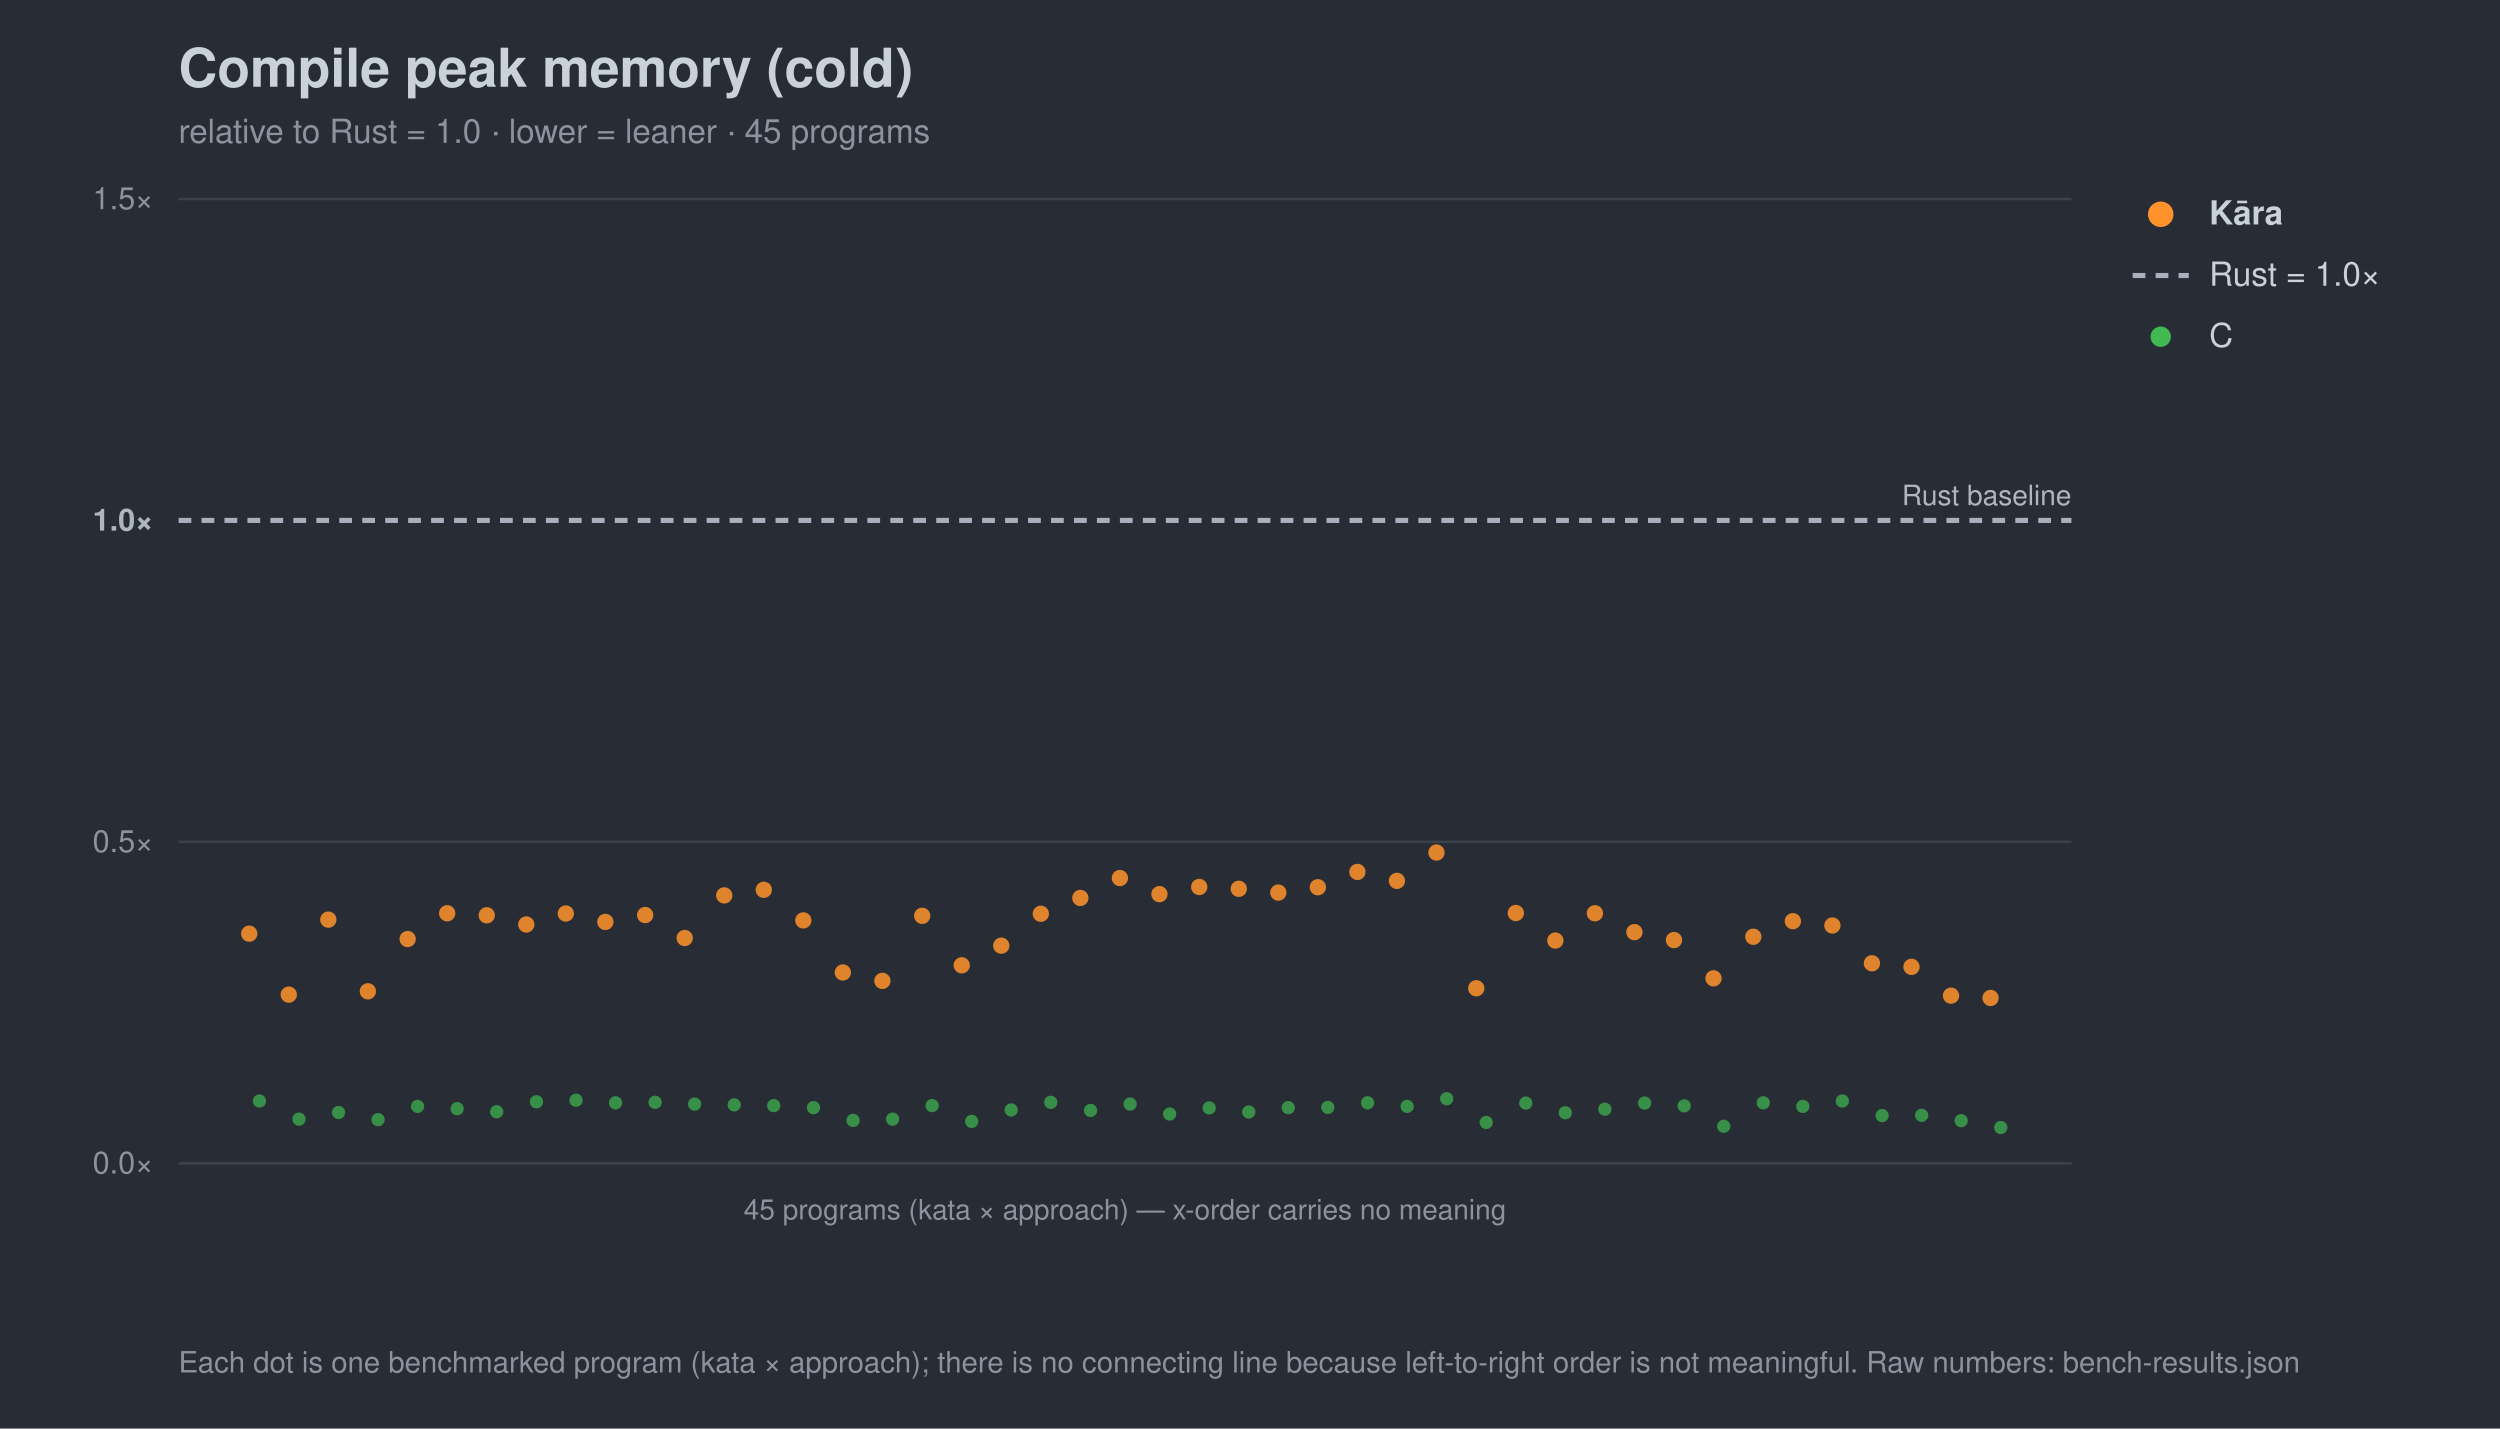
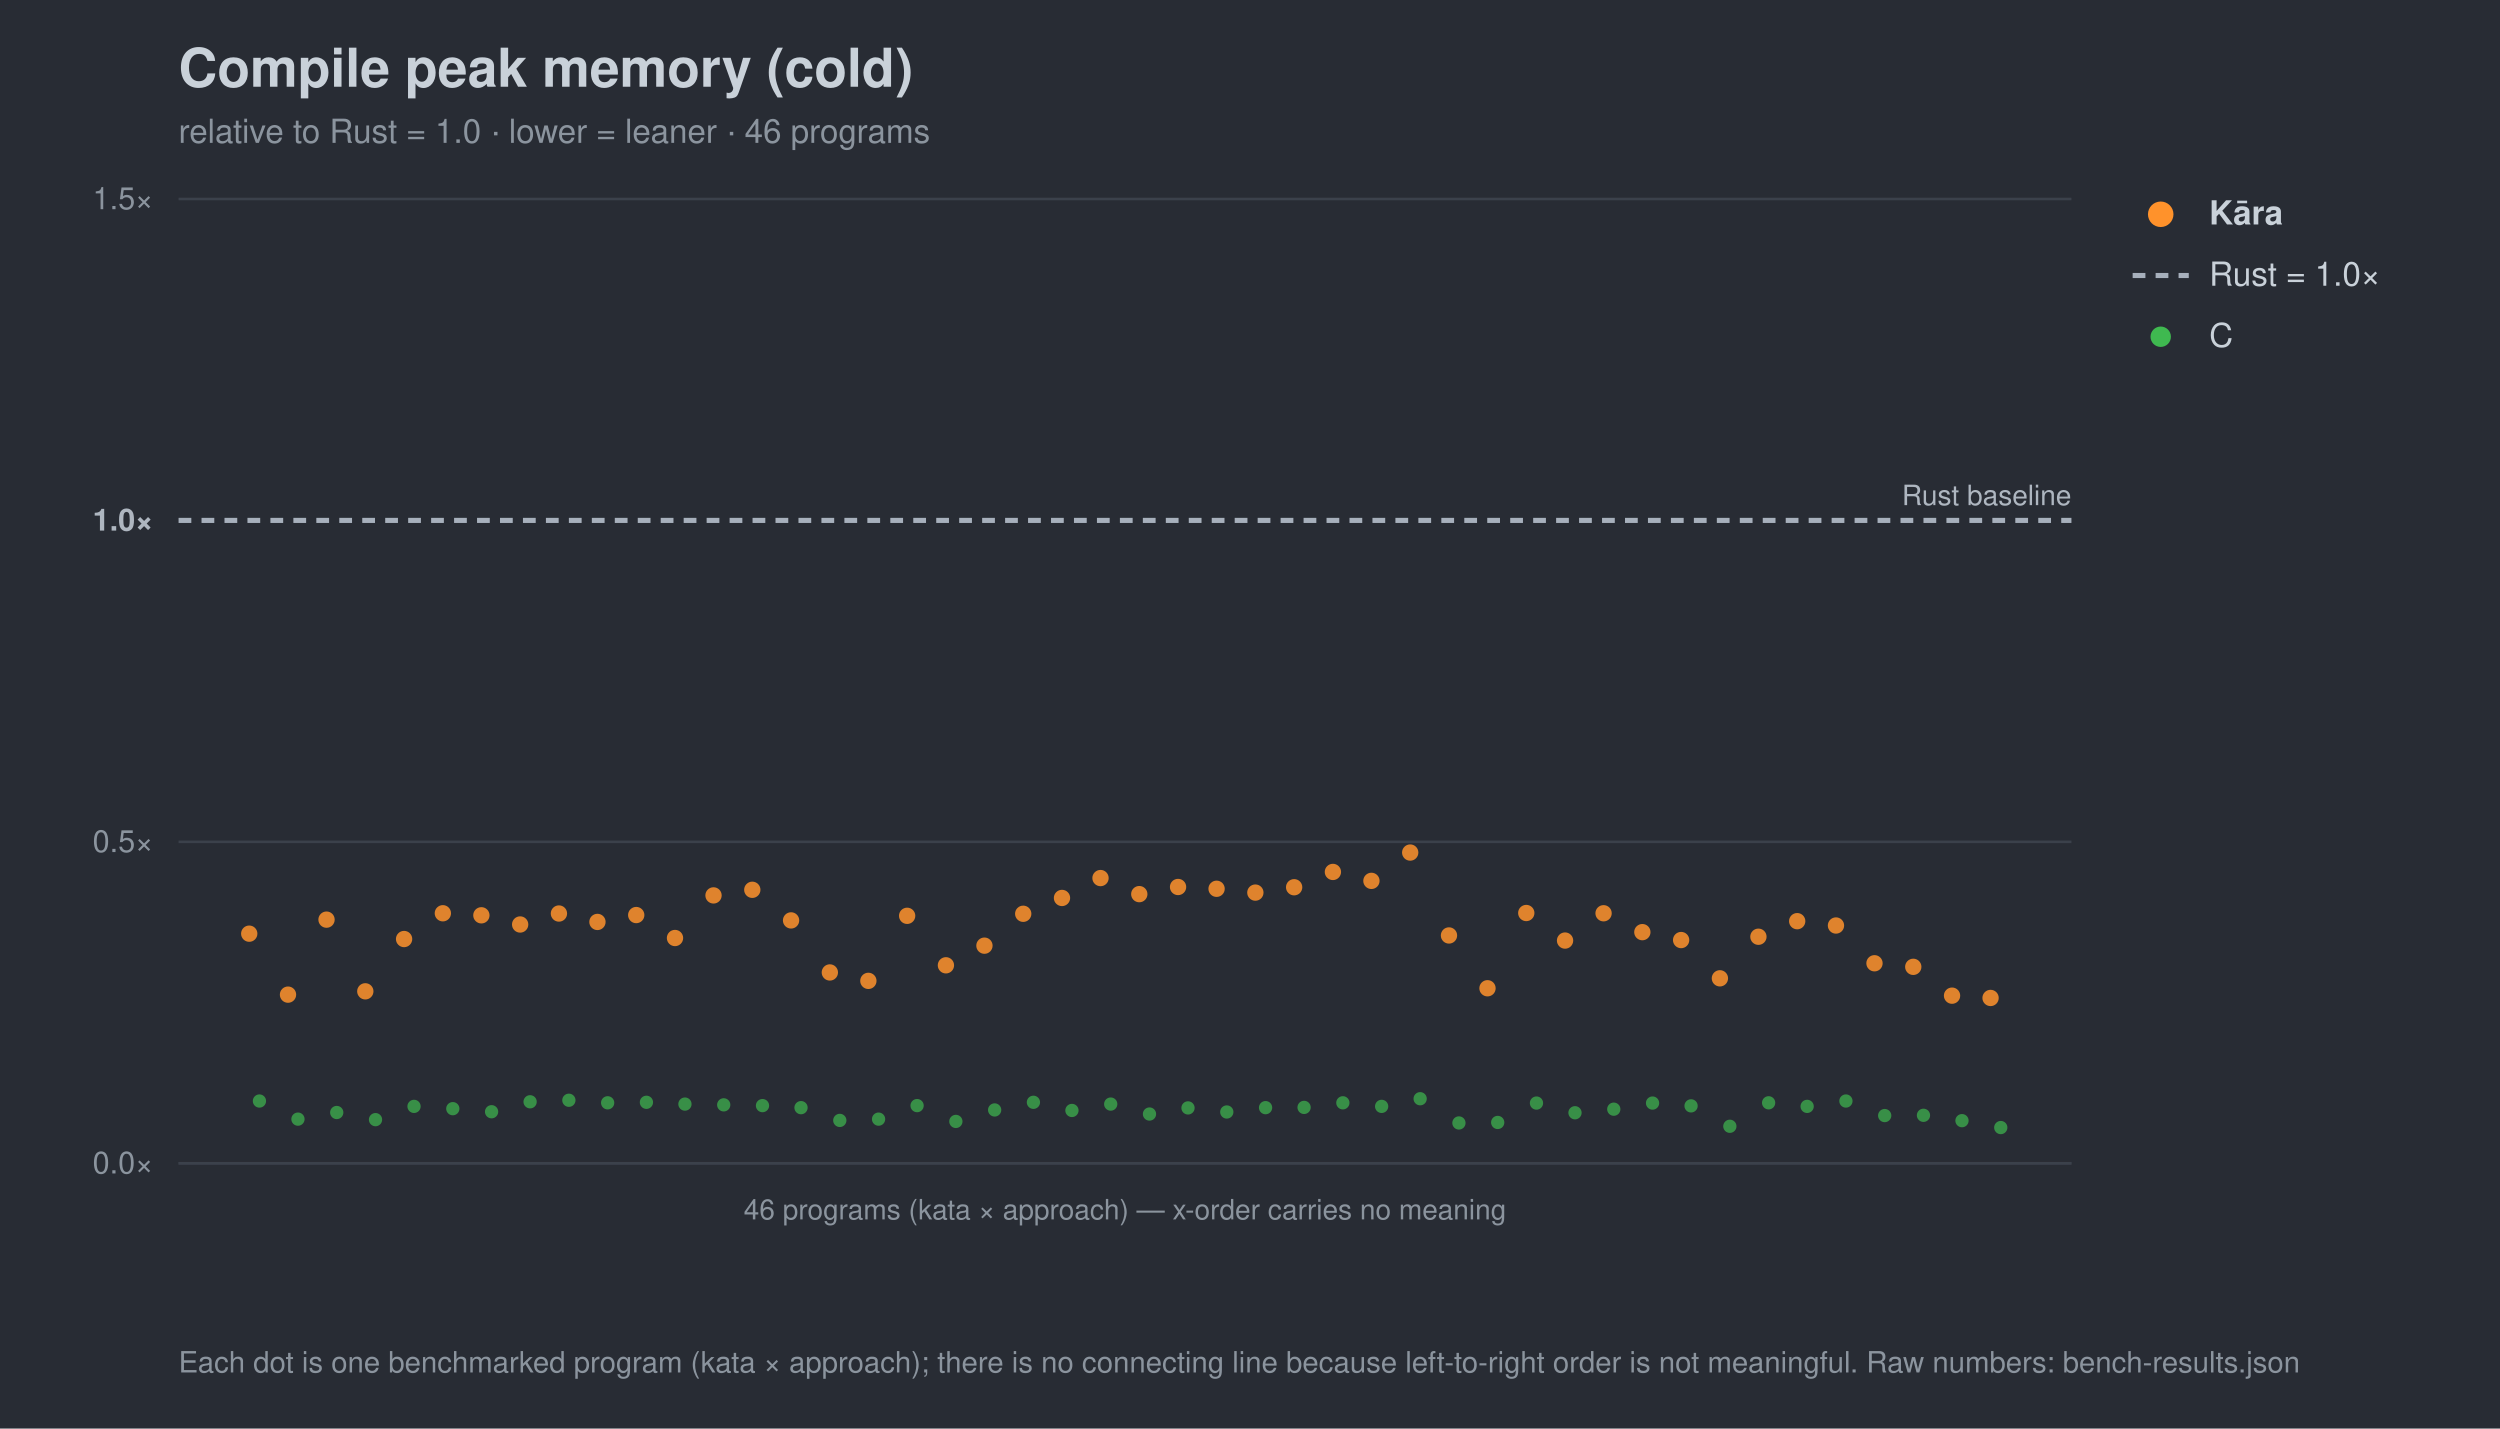
<svg xmlns="http://www.w3.org/2000/svg" width="980" height="560" viewBox="0 0 980 560" font-family="-apple-system,Segoe UI,Helvetica,Arial,sans-serif">
  <rect width="980" height="560" fill="#282c34" />
  <text x="70" y="34" font-size="21" font-weight="700" fill="#c9d1d9">Compile peak memory (cold)</text>
-   <text x="70" y="56" font-size="13" fill="#8b949e">relative to Rust = 1.0 · lower = leaner · 45 programs</text>
+   <text x="70" y="56" font-size="13" fill="#8b949e">relative to Rust = 1.0 · lower = leaner · 46 programs</text>
  <line x1="70" y1="456.0" x2="812" y2="456.0" stroke="#3b414b" stroke-width="1" />
  <text x="60" y="460.0" font-size="12" text-anchor="end" fill="#8b949e">0.0×</text>
  <line x1="70" y1="330.0" x2="812" y2="330.0" stroke="#3b414b" stroke-width="1" />
  <text x="60" y="334.0" font-size="12" text-anchor="end" fill="#8b949e">0.5×</text>
  <line x1="70" y1="204.0" x2="812" y2="204.0" stroke="#a7b0bc" stroke-width="2" stroke-dasharray="5 4" />
  <text x="60" y="208.0" font-size="12" text-anchor="end" fill="#aeb6c0" font-weight="700">1.0×</text>
  <line x1="70" y1="78.0" x2="812" y2="78.0" stroke="#3b414b" stroke-width="1" />
  <text x="60" y="82.0" font-size="12" text-anchor="end" fill="#8b949e">1.5×</text>
  <text x="812" y="198.0" font-size="11" text-anchor="end" fill="#aeb6c0">Rust baseline</text>
  <line x1="70" y1="456" x2="812" y2="456" stroke="#3b414b" />
-   <text x="441.0" y="478" font-size="11" text-anchor="middle" fill="#8b949e">45 programs (kata × approach) — x-order carries no meaning</text>
+   <text x="441.0" y="478" font-size="11" text-anchor="middle" fill="#8b949e">46 programs (kata × approach) — x-order carries no meaning</text>
  <circle cx="101.7" cy="431.6" r="2.6" fill="#3fb950" opacity="0.7" />
-   <circle cx="117.2" cy="438.7" r="2.6" fill="#3fb950" opacity="0.7" />
-   <circle cx="132.7" cy="436.1" r="2.6" fill="#3fb950" opacity="0.7" />
-   <circle cx="148.2" cy="438.9" r="2.6" fill="#3fb950" opacity="0.7" />
-   <circle cx="163.7" cy="433.7" r="2.6" fill="#3fb950" opacity="0.7" />
-   <circle cx="179.2" cy="434.6" r="2.6" fill="#3fb950" opacity="0.7" />
-   <circle cx="194.7" cy="435.8" r="2.6" fill="#3fb950" opacity="0.7" />
-   <circle cx="210.3" cy="431.9" r="2.6" fill="#3fb950" opacity="0.7" />
-   <circle cx="225.8" cy="431.3" r="2.6" fill="#3fb950" opacity="0.7" />
-   <circle cx="241.3" cy="432.3" r="2.6" fill="#3fb950" opacity="0.7" />
-   <circle cx="256.8" cy="432.1" r="2.6" fill="#3fb950" opacity="0.7" />
-   <circle cx="272.3" cy="432.8" r="2.6" fill="#3fb950" opacity="0.7" />
-   <circle cx="287.8" cy="433.1" r="2.6" fill="#3fb950" opacity="0.7" />
-   <circle cx="303.3" cy="433.4" r="2.6" fill="#3fb950" opacity="0.7" />
-   <circle cx="318.9" cy="434.2" r="2.6" fill="#3fb950" opacity="0.7" />
-   <circle cx="334.4" cy="439.2" r="2.6" fill="#3fb950" opacity="0.7" />
-   <circle cx="349.9" cy="438.7" r="2.6" fill="#3fb950" opacity="0.7" />
-   <circle cx="365.4" cy="433.4" r="2.6" fill="#3fb950" opacity="0.7" />
-   <circle cx="380.9" cy="439.6" r="2.6" fill="#3fb950" opacity="0.7" />
-   <circle cx="396.4" cy="435.1" r="2.6" fill="#3fb950" opacity="0.7" />
-   <circle cx="411.9" cy="432.1" r="2.6" fill="#3fb950" opacity="0.7" />
-   <circle cx="427.5" cy="435.3" r="2.6" fill="#3fb950" opacity="0.7" />
-   <circle cx="443.0" cy="432.8" r="2.6" fill="#3fb950" opacity="0.7" />
-   <circle cx="458.5" cy="436.7" r="2.6" fill="#3fb950" opacity="0.7" />
-   <circle cx="474.0" cy="434.3" r="2.6" fill="#3fb950" opacity="0.7" />
-   <circle cx="489.5" cy="435.9" r="2.6" fill="#3fb950" opacity="0.7" />
-   <circle cx="505.0" cy="434.2" r="2.6" fill="#3fb950" opacity="0.7" />
-   <circle cx="520.5" cy="434.1" r="2.6" fill="#3fb950" opacity="0.7" />
-   <circle cx="536.1" cy="432.3" r="2.6" fill="#3fb950" opacity="0.7" />
-   <circle cx="551.6" cy="433.7" r="2.6" fill="#3fb950" opacity="0.7" />
-   <circle cx="567.1" cy="430.7" r="2.6" fill="#3fb950" opacity="0.7" />
-   <circle cx="582.6" cy="440.0" r="2.6" fill="#3fb950" opacity="0.7" />
-   <circle cx="598.1" cy="432.4" r="2.6" fill="#3fb950" opacity="0.7" />
-   <circle cx="613.6" cy="436.2" r="2.6" fill="#3fb950" opacity="0.7" />
-   <circle cx="629.1" cy="434.8" r="2.6" fill="#3fb950" opacity="0.7" />
-   <circle cx="644.7" cy="432.4" r="2.6" fill="#3fb950" opacity="0.7" />
-   <circle cx="660.2" cy="433.5" r="2.6" fill="#3fb950" opacity="0.7" />
-   <circle cx="675.7" cy="441.5" r="2.6" fill="#3fb950" opacity="0.7" />
-   <circle cx="691.2" cy="432.3" r="2.6" fill="#3fb950" opacity="0.7" />
-   <circle cx="706.7" cy="433.7" r="2.6" fill="#3fb950" opacity="0.7" />
-   <circle cx="722.2" cy="431.6" r="2.6" fill="#3fb950" opacity="0.7" />
-   <circle cx="737.8" cy="437.3" r="2.6" fill="#3fb950" opacity="0.7" />
-   <circle cx="753.3" cy="437.2" r="2.6" fill="#3fb950" opacity="0.7" />
-   <circle cx="768.8" cy="439.3" r="2.6" fill="#3fb950" opacity="0.7" />
+   <circle cx="116.8" cy="438.7" r="2.6" fill="#3fb950" opacity="0.7" />
+   <circle cx="132.0" cy="436.1" r="2.6" fill="#3fb950" opacity="0.7" />
+   <circle cx="147.2" cy="438.9" r="2.6" fill="#3fb950" opacity="0.7" />
+   <circle cx="162.3" cy="433.7" r="2.6" fill="#3fb950" opacity="0.7" />
+   <circle cx="177.5" cy="434.6" r="2.6" fill="#3fb950" opacity="0.7" />
+   <circle cx="192.7" cy="435.8" r="2.6" fill="#3fb950" opacity="0.7" />
+   <circle cx="207.8" cy="431.9" r="2.6" fill="#3fb950" opacity="0.7" />
+   <circle cx="223.0" cy="431.3" r="2.6" fill="#3fb950" opacity="0.7" />
+   <circle cx="238.2" cy="432.3" r="2.6" fill="#3fb950" opacity="0.7" />
+   <circle cx="253.4" cy="432.1" r="2.6" fill="#3fb950" opacity="0.7" />
+   <circle cx="268.5" cy="432.8" r="2.6" fill="#3fb950" opacity="0.7" />
+   <circle cx="283.7" cy="433.1" r="2.6" fill="#3fb950" opacity="0.7" />
+   <circle cx="298.9" cy="433.4" r="2.6" fill="#3fb950" opacity="0.7" />
+   <circle cx="314.0" cy="434.2" r="2.6" fill="#3fb950" opacity="0.7" />
+   <circle cx="329.2" cy="439.2" r="2.6" fill="#3fb950" opacity="0.7" />
+   <circle cx="344.4" cy="438.7" r="2.6" fill="#3fb950" opacity="0.7" />
+   <circle cx="359.5" cy="433.4" r="2.6" fill="#3fb950" opacity="0.7" />
+   <circle cx="374.7" cy="439.6" r="2.6" fill="#3fb950" opacity="0.7" />
+   <circle cx="389.9" cy="435.1" r="2.6" fill="#3fb950" opacity="0.7" />
+   <circle cx="405.1" cy="432.1" r="2.6" fill="#3fb950" opacity="0.7" />
+   <circle cx="420.2" cy="435.3" r="2.6" fill="#3fb950" opacity="0.7" />
+   <circle cx="435.4" cy="432.8" r="2.6" fill="#3fb950" opacity="0.7" />
+   <circle cx="450.6" cy="436.7" r="2.6" fill="#3fb950" opacity="0.7" />
+   <circle cx="465.7" cy="434.3" r="2.6" fill="#3fb950" opacity="0.7" />
+   <circle cx="480.9" cy="435.9" r="2.6" fill="#3fb950" opacity="0.7" />
+   <circle cx="496.1" cy="434.2" r="2.6" fill="#3fb950" opacity="0.7" />
+   <circle cx="511.2" cy="434.1" r="2.6" fill="#3fb950" opacity="0.7" />
+   <circle cx="526.4" cy="432.3" r="2.6" fill="#3fb950" opacity="0.7" />
+   <circle cx="541.6" cy="433.7" r="2.6" fill="#3fb950" opacity="0.7" />
+   <circle cx="556.7" cy="430.7" r="2.6" fill="#3fb950" opacity="0.7" />
+   <circle cx="571.9" cy="440.2" r="2.6" fill="#3fb950" opacity="0.7" />
+   <circle cx="587.1" cy="440.0" r="2.6" fill="#3fb950" opacity="0.7" />
+   <circle cx="602.3" cy="432.4" r="2.6" fill="#3fb950" opacity="0.7" />
+   <circle cx="617.4" cy="436.2" r="2.6" fill="#3fb950" opacity="0.7" />
+   <circle cx="632.6" cy="434.8" r="2.6" fill="#3fb950" opacity="0.7" />
+   <circle cx="647.8" cy="432.4" r="2.6" fill="#3fb950" opacity="0.7" />
+   <circle cx="662.9" cy="433.5" r="2.6" fill="#3fb950" opacity="0.7" />
+   <circle cx="678.1" cy="441.5" r="2.6" fill="#3fb950" opacity="0.7" />
+   <circle cx="693.3" cy="432.3" r="2.6" fill="#3fb950" opacity="0.7" />
+   <circle cx="708.4" cy="433.7" r="2.6" fill="#3fb950" opacity="0.7" />
+   <circle cx="723.6" cy="431.6" r="2.6" fill="#3fb950" opacity="0.7" />
+   <circle cx="738.8" cy="437.3" r="2.6" fill="#3fb950" opacity="0.7" />
+   <circle cx="754.0" cy="437.2" r="2.6" fill="#3fb950" opacity="0.7" />
+   <circle cx="769.1" cy="439.3" r="2.6" fill="#3fb950" opacity="0.7" />
  <circle cx="784.3" cy="442.0" r="2.6" fill="#3fb950" opacity="0.7" />
  <circle cx="97.7" cy="366.0" r="3.2" fill="#ff922b" opacity="0.85" />
-   <circle cx="113.2" cy="389.9" r="3.2" fill="#ff922b" opacity="0.85" />
-   <circle cx="128.7" cy="360.5" r="3.2" fill="#ff922b" opacity="0.85" />
-   <circle cx="144.2" cy="388.6" r="3.2" fill="#ff922b" opacity="0.85" />
-   <circle cx="159.8" cy="368.1" r="3.2" fill="#ff922b" opacity="0.85" />
-   <circle cx="175.3" cy="358.0" r="3.2" fill="#ff922b" opacity="0.85" />
-   <circle cx="190.8" cy="358.8" r="3.2" fill="#ff922b" opacity="0.85" />
-   <circle cx="206.3" cy="362.4" r="3.2" fill="#ff922b" opacity="0.85" />
-   <circle cx="221.8" cy="358.1" r="3.2" fill="#ff922b" opacity="0.85" />
-   <circle cx="237.3" cy="361.4" r="3.2" fill="#ff922b" opacity="0.85" />
-   <circle cx="252.9" cy="358.7" r="3.2" fill="#ff922b" opacity="0.85" />
-   <circle cx="268.4" cy="367.7" r="3.2" fill="#ff922b" opacity="0.85" />
-   <circle cx="283.9" cy="351.0" r="3.2" fill="#ff922b" opacity="0.85" />
-   <circle cx="299.4" cy="348.8" r="3.2" fill="#ff922b" opacity="0.85" />
-   <circle cx="314.9" cy="360.8" r="3.2" fill="#ff922b" opacity="0.85" />
-   <circle cx="330.4" cy="381.2" r="3.2" fill="#ff922b" opacity="0.85" />
-   <circle cx="345.9" cy="384.5" r="3.2" fill="#ff922b" opacity="0.85" />
-   <circle cx="361.5" cy="359.0" r="3.2" fill="#ff922b" opacity="0.85" />
-   <circle cx="377.0" cy="378.4" r="3.2" fill="#ff922b" opacity="0.85" />
-   <circle cx="392.5" cy="370.7" r="3.2" fill="#ff922b" opacity="0.85" />
-   <circle cx="408.0" cy="358.2" r="3.2" fill="#ff922b" opacity="0.85" />
-   <circle cx="423.5" cy="352.0" r="3.2" fill="#ff922b" opacity="0.85" />
-   <circle cx="439.0" cy="344.2" r="3.2" fill="#ff922b" opacity="0.85" />
-   <circle cx="454.5" cy="350.5" r="3.2" fill="#ff922b" opacity="0.85" />
-   <circle cx="470.1" cy="347.7" r="3.2" fill="#ff922b" opacity="0.85" />
-   <circle cx="485.6" cy="348.4" r="3.2" fill="#ff922b" opacity="0.85" />
-   <circle cx="501.1" cy="349.9" r="3.2" fill="#ff922b" opacity="0.85" />
-   <circle cx="516.6" cy="347.8" r="3.2" fill="#ff922b" opacity="0.85" />
-   <circle cx="532.1" cy="341.8" r="3.2" fill="#ff922b" opacity="0.85" />
-   <circle cx="547.6" cy="345.3" r="3.2" fill="#ff922b" opacity="0.85" />
-   <circle cx="563.1" cy="334.2" r="3.2" fill="#ff922b" opacity="0.85" />
-   <circle cx="578.7" cy="387.4" r="3.2" fill="#ff922b" opacity="0.85" />
-   <circle cx="594.2" cy="357.9" r="3.2" fill="#ff922b" opacity="0.85" />
-   <circle cx="609.7" cy="368.7" r="3.2" fill="#ff922b" opacity="0.85" />
-   <circle cx="625.2" cy="358.0" r="3.2" fill="#ff922b" opacity="0.85" />
-   <circle cx="640.7" cy="365.4" r="3.2" fill="#ff922b" opacity="0.85" />
-   <circle cx="656.2" cy="368.5" r="3.2" fill="#ff922b" opacity="0.85" />
-   <circle cx="671.7" cy="383.5" r="3.2" fill="#ff922b" opacity="0.85" />
-   <circle cx="687.3" cy="367.2" r="3.2" fill="#ff922b" opacity="0.85" />
-   <circle cx="702.8" cy="361.1" r="3.2" fill="#ff922b" opacity="0.85" />
-   <circle cx="718.3" cy="362.8" r="3.2" fill="#ff922b" opacity="0.85" />
-   <circle cx="733.8" cy="377.6" r="3.2" fill="#ff922b" opacity="0.85" />
-   <circle cx="749.3" cy="379.0" r="3.2" fill="#ff922b" opacity="0.85" />
-   <circle cx="764.8" cy="390.3" r="3.2" fill="#ff922b" opacity="0.85" />
+   <circle cx="112.9" cy="389.9" r="3.2" fill="#ff922b" opacity="0.85" />
+   <circle cx="128.0" cy="360.5" r="3.2" fill="#ff922b" opacity="0.85" />
+   <circle cx="143.2" cy="388.6" r="3.2" fill="#ff922b" opacity="0.85" />
+   <circle cx="158.4" cy="368.1" r="3.2" fill="#ff922b" opacity="0.85" />
+   <circle cx="173.6" cy="358.0" r="3.2" fill="#ff922b" opacity="0.85" />
+   <circle cx="188.7" cy="358.8" r="3.2" fill="#ff922b" opacity="0.85" />
+   <circle cx="203.9" cy="362.4" r="3.2" fill="#ff922b" opacity="0.85" />
+   <circle cx="219.1" cy="358.1" r="3.2" fill="#ff922b" opacity="0.85" />
+   <circle cx="234.2" cy="361.4" r="3.2" fill="#ff922b" opacity="0.85" />
+   <circle cx="249.4" cy="358.7" r="3.2" fill="#ff922b" opacity="0.85" />
+   <circle cx="264.6" cy="367.7" r="3.2" fill="#ff922b" opacity="0.85" />
+   <circle cx="279.7" cy="351.0" r="3.2" fill="#ff922b" opacity="0.85" />
+   <circle cx="294.9" cy="348.8" r="3.2" fill="#ff922b" opacity="0.85" />
+   <circle cx="310.1" cy="360.8" r="3.2" fill="#ff922b" opacity="0.85" />
+   <circle cx="325.3" cy="381.2" r="3.2" fill="#ff922b" opacity="0.85" />
+   <circle cx="340.4" cy="384.5" r="3.2" fill="#ff922b" opacity="0.85" />
+   <circle cx="355.6" cy="359.0" r="3.2" fill="#ff922b" opacity="0.85" />
+   <circle cx="370.8" cy="378.4" r="3.2" fill="#ff922b" opacity="0.85" />
+   <circle cx="385.9" cy="370.7" r="3.2" fill="#ff922b" opacity="0.85" />
+   <circle cx="401.1" cy="358.2" r="3.2" fill="#ff922b" opacity="0.85" />
+   <circle cx="416.3" cy="352.0" r="3.2" fill="#ff922b" opacity="0.85" />
+   <circle cx="431.4" cy="344.2" r="3.2" fill="#ff922b" opacity="0.85" />
+   <circle cx="446.6" cy="350.5" r="3.2" fill="#ff922b" opacity="0.85" />
+   <circle cx="461.8" cy="347.7" r="3.2" fill="#ff922b" opacity="0.85" />
+   <circle cx="476.9" cy="348.4" r="3.2" fill="#ff922b" opacity="0.85" />
+   <circle cx="492.1" cy="349.9" r="3.2" fill="#ff922b" opacity="0.85" />
+   <circle cx="507.3" cy="347.8" r="3.2" fill="#ff922b" opacity="0.85" />
+   <circle cx="522.5" cy="341.8" r="3.2" fill="#ff922b" opacity="0.85" />
+   <circle cx="537.6" cy="345.3" r="3.2" fill="#ff922b" opacity="0.85" />
+   <circle cx="552.8" cy="334.2" r="3.2" fill="#ff922b" opacity="0.85" />
+   <circle cx="568.0" cy="366.7" r="3.2" fill="#ff922b" opacity="0.85" />
+   <circle cx="583.1" cy="387.4" r="3.2" fill="#ff922b" opacity="0.85" />
+   <circle cx="598.3" cy="357.9" r="3.2" fill="#ff922b" opacity="0.85" />
+   <circle cx="613.5" cy="368.7" r="3.2" fill="#ff922b" opacity="0.85" />
+   <circle cx="628.6" cy="358.0" r="3.2" fill="#ff922b" opacity="0.85" />
+   <circle cx="643.8" cy="365.4" r="3.2" fill="#ff922b" opacity="0.85" />
+   <circle cx="659.0" cy="368.5" r="3.2" fill="#ff922b" opacity="0.85" />
+   <circle cx="674.2" cy="383.5" r="3.2" fill="#ff922b" opacity="0.85" />
+   <circle cx="689.3" cy="367.2" r="3.2" fill="#ff922b" opacity="0.85" />
+   <circle cx="704.5" cy="361.1" r="3.2" fill="#ff922b" opacity="0.85" />
+   <circle cx="719.7" cy="362.8" r="3.2" fill="#ff922b" opacity="0.85" />
+   <circle cx="734.8" cy="377.6" r="3.2" fill="#ff922b" opacity="0.85" />
+   <circle cx="750.0" cy="379.0" r="3.2" fill="#ff922b" opacity="0.85" />
+   <circle cx="765.2" cy="390.3" r="3.2" fill="#ff922b" opacity="0.85" />
  <circle cx="780.3" cy="391.2" r="3.2" fill="#ff922b" opacity="0.85" />
  <circle cx="847" cy="84" r="5" fill="#ff922b" />
  <text x="866" y="88" font-size="13" fill="#c9d1d9" font-weight="700">Kāra</text>
  <line x1="836" y1="108" x2="858" y2="108" stroke="#a7b0bc" stroke-width="2" stroke-dasharray="5 4" />
  <text x="866" y="112" font-size="13" fill="#c9d1d9" font-weight="400">Rust = 1.0×</text>
  <circle cx="847" cy="132" r="4" fill="#3fb950" />
  <text x="866" y="136" font-size="13" fill="#c9d1d9" font-weight="400">C</text>
  <text x="70" y="538" font-size="11.5" fill="#8b949e">Each dot is one benchmarked program (kata × approach); there is no connecting line because left-to-right order is not meaningful. Raw numbers: bench-results.json</text>
</svg>
